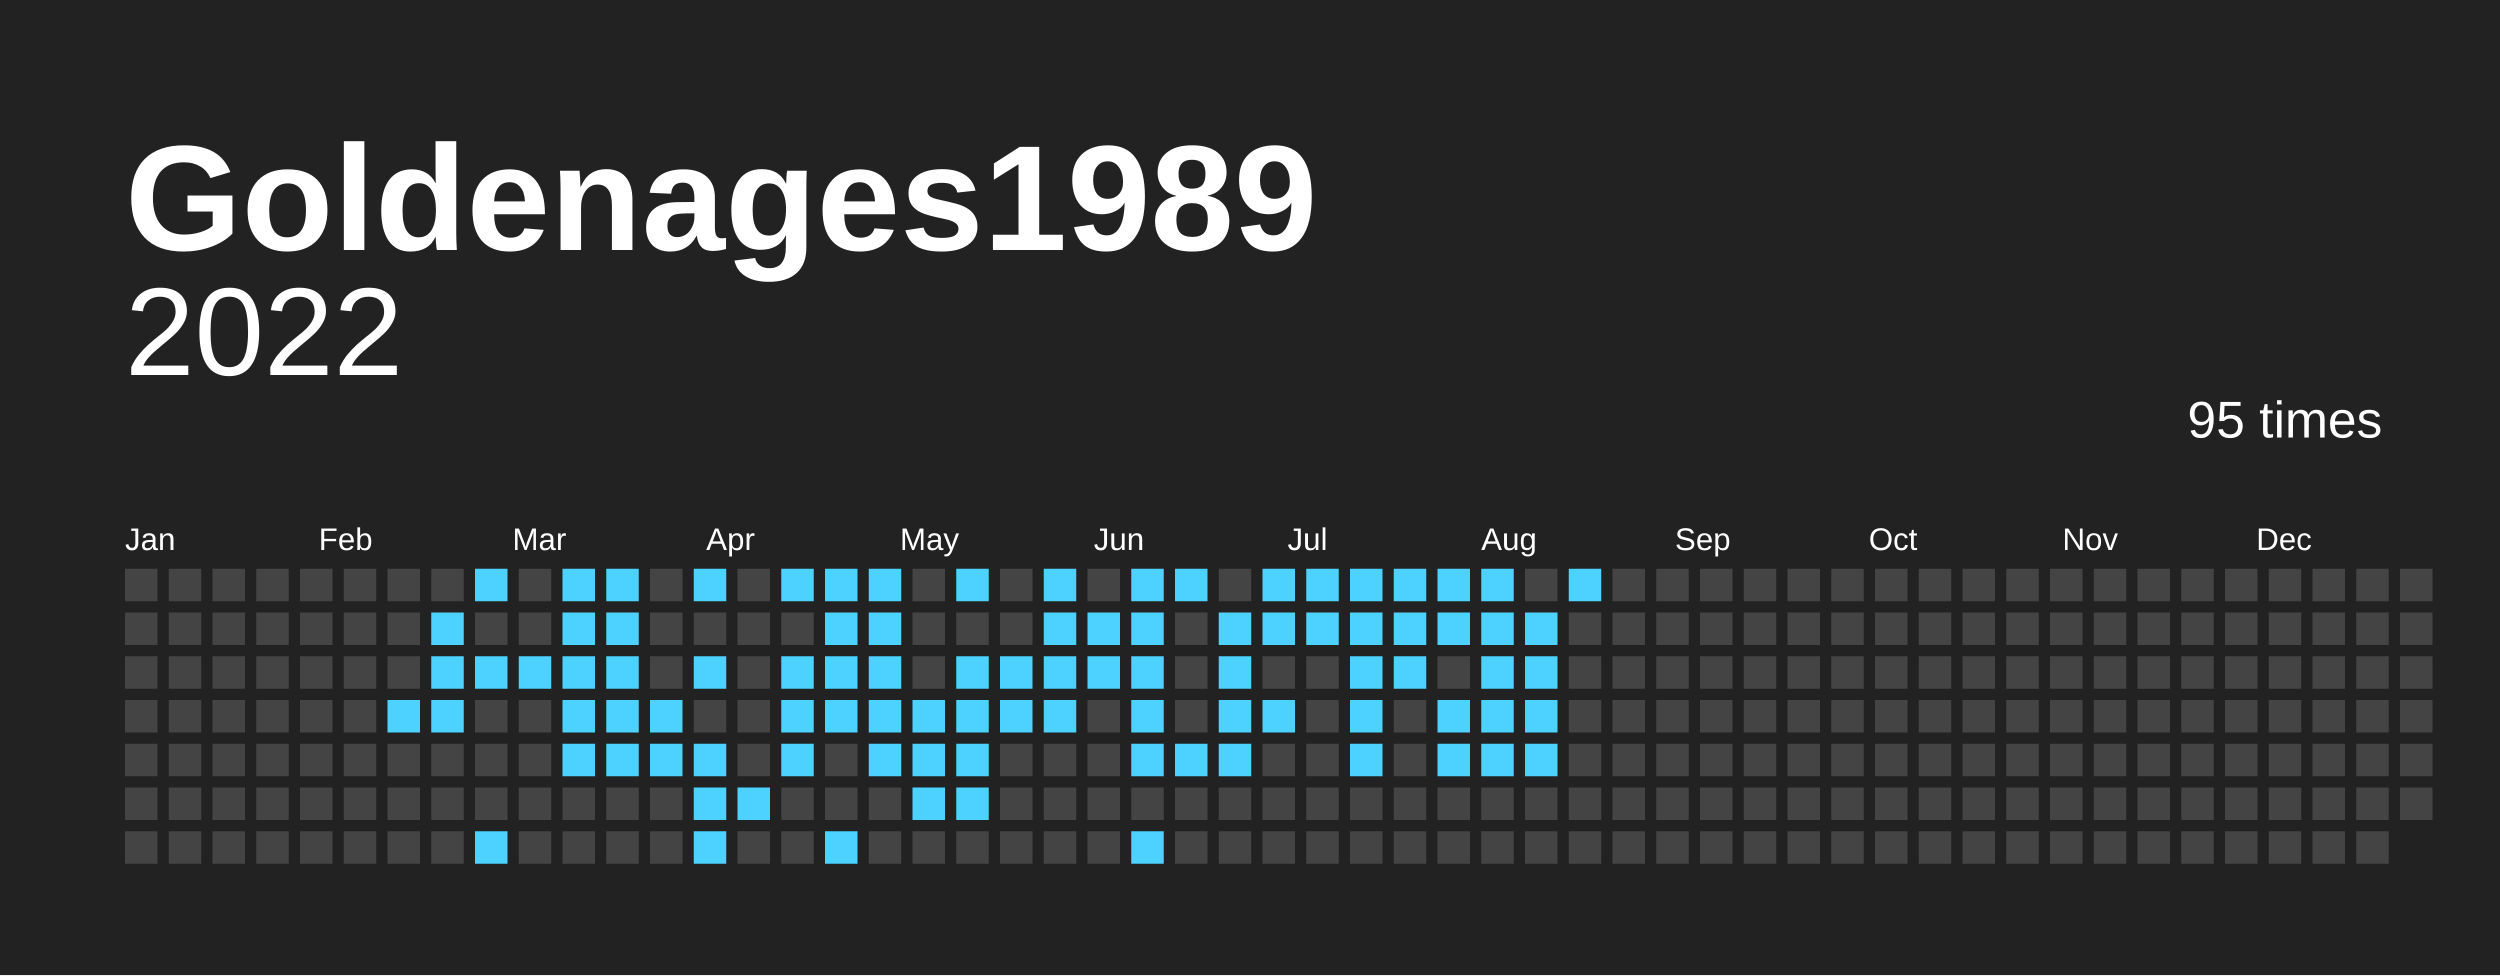
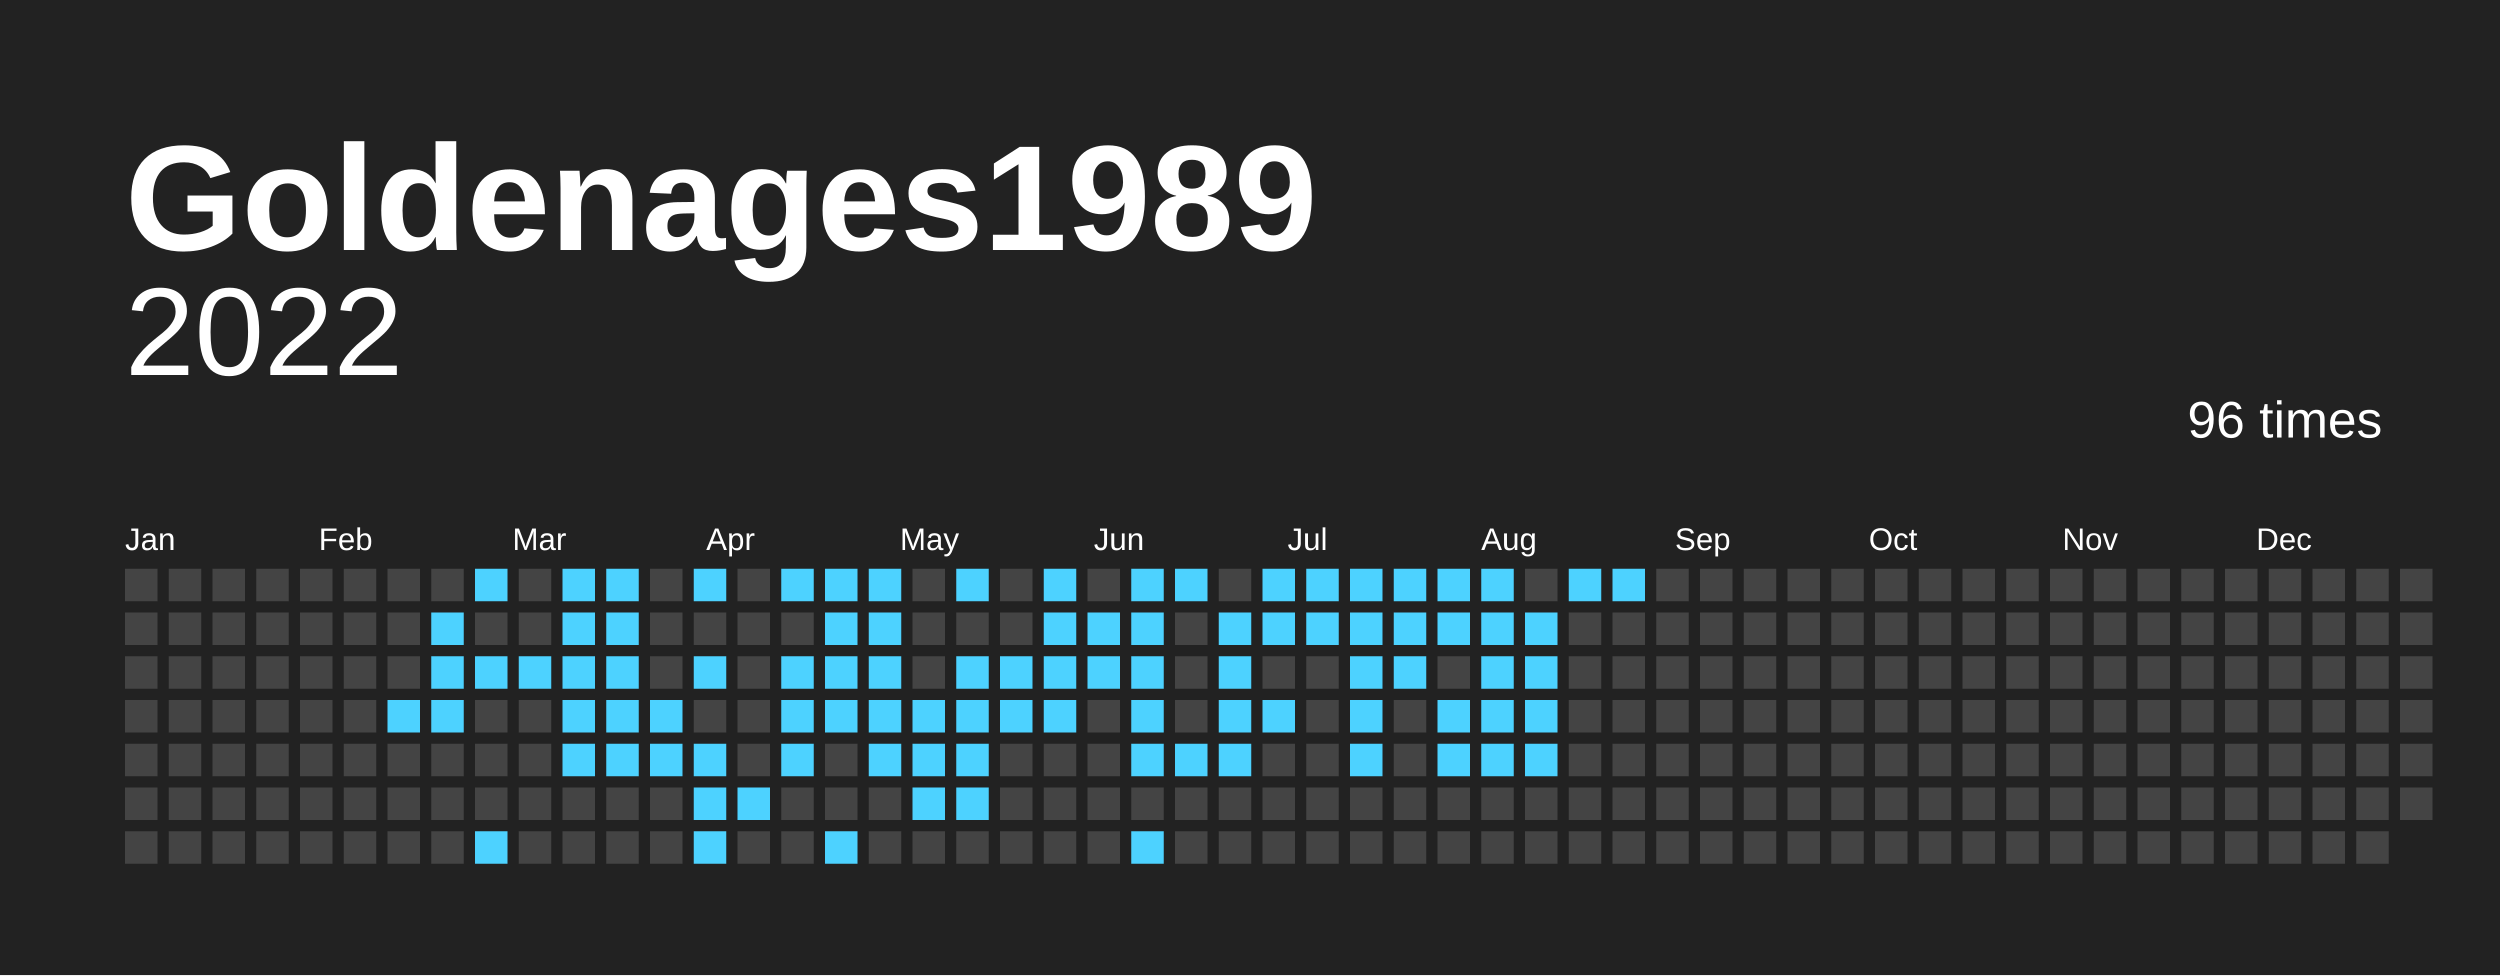
<svg xmlns="http://www.w3.org/2000/svg" baseProfile="full" height="78mm" version="1.1" viewBox="0,0,200,78" width="200mm">
  <defs />
  <rect fill="#222222" height="78" width="200" x="0" y="0" />
  <text fill="#FFFFFF" style="font-size:12px; font-family:Arial; font-weight:bold;" x="10" y="20">Goldenages1989</text>
  <text alignment-baseline="hanging" fill="#FFFFFF" style="font-size:10.0px; font-family:Arial;" x="10" y="30">2022</text>
-   <text alignment-baseline="hanging" fill="#FFFFFF" style="font-size:4.125px; font-family:Arial;" x="175" y="35">95 times</text>
+   <text alignment-baseline="hanging" fill="#FFFFFF" style="font-size:4.125px; font-family:Arial;" x="175" y="35">96 times</text>
  <text fill="#FFFFFF" style="font-size:2.5px; font-family:Arial" x="10.0" y="44">Jan</text>
  <text fill="#FFFFFF" style="font-size:2.5px; font-family:Arial" x="25.5" y="44">Feb</text>
  <text fill="#FFFFFF" style="font-size:2.5px; font-family:Arial" x="41.0" y="44">Mar</text>
  <text fill="#FFFFFF" style="font-size:2.5px; font-family:Arial" x="56.5" y="44">Apr</text>
  <text fill="#FFFFFF" style="font-size:2.5px; font-family:Arial" x="72.0" y="44">May</text>
  <text fill="#FFFFFF" style="font-size:2.5px; font-family:Arial" x="87.5" y="44">Jun</text>
  <text fill="#FFFFFF" style="font-size:2.5px; font-family:Arial" x="103.0" y="44">Jul</text>
  <text fill="#FFFFFF" style="font-size:2.5px; font-family:Arial" x="118.5" y="44">Aug</text>
  <text fill="#FFFFFF" style="font-size:2.5px; font-family:Arial" x="134.0" y="44">Sep</text>
  <text fill="#FFFFFF" style="font-size:2.5px; font-family:Arial" x="149.5" y="44">Oct</text>
  <text fill="#FFFFFF" style="font-size:2.5px; font-family:Arial" x="165.0" y="44">Nov</text>
  <text fill="#FFFFFF" style="font-size:2.5px; font-family:Arial" x="180.5" y="44">Dec</text>
  <rect fill="#444444" height="2.6" width="2.6" x="10.0" y="45.5" />
  <rect fill="#444444" height="2.6" width="2.6" x="10.0" y="49.0" />
  <rect fill="#444444" height="2.6" width="2.6" x="10.0" y="52.5" />
  <rect fill="#444444" height="2.6" width="2.6" x="10.0" y="56.0" />
  <rect fill="#444444" height="2.6" width="2.6" x="10.0" y="59.5" />
  <rect fill="#444444" height="2.6" width="2.6" x="10.0" y="63.0" />
  <rect fill="#444444" height="2.6" width="2.6" x="10.0" y="66.5" />
  <rect fill="#444444" height="2.6" width="2.6" x="13.5" y="45.5" />
  <rect fill="#444444" height="2.6" width="2.6" x="13.5" y="49.0" />
  <rect fill="#444444" height="2.6" width="2.6" x="13.5" y="52.5" />
  <rect fill="#444444" height="2.6" width="2.6" x="13.5" y="56.0" />
  <rect fill="#444444" height="2.6" width="2.6" x="13.5" y="59.5" />
  <rect fill="#444444" height="2.6" width="2.6" x="13.5" y="63.0" />
  <rect fill="#444444" height="2.6" width="2.6" x="13.5" y="66.5" />
  <rect fill="#444444" height="2.6" width="2.6" x="17.0" y="45.5" />
  <rect fill="#444444" height="2.6" width="2.6" x="17.0" y="49.0" />
  <rect fill="#444444" height="2.6" width="2.6" x="17.0" y="52.5" />
  <rect fill="#444444" height="2.6" width="2.6" x="17.0" y="56.0" />
  <rect fill="#444444" height="2.6" width="2.6" x="17.0" y="59.5" />
  <rect fill="#444444" height="2.6" width="2.6" x="17.0" y="63.0" />
  <rect fill="#444444" height="2.6" width="2.6" x="17.0" y="66.5" />
  <rect fill="#444444" height="2.6" width="2.6" x="20.5" y="45.5" />
  <rect fill="#444444" height="2.6" width="2.6" x="20.5" y="49.0" />
  <rect fill="#444444" height="2.6" width="2.6" x="20.5" y="52.5" />
  <rect fill="#444444" height="2.6" width="2.6" x="20.5" y="56.0" />
  <rect fill="#444444" height="2.6" width="2.6" x="20.5" y="59.5" />
  <rect fill="#444444" height="2.6" width="2.6" x="20.5" y="63.0" />
  <rect fill="#444444" height="2.6" width="2.6" x="20.5" y="66.5" />
  <rect fill="#444444" height="2.6" width="2.6" x="24.0" y="45.5" />
  <rect fill="#444444" height="2.6" width="2.6" x="24.0" y="49.0" />
  <rect fill="#444444" height="2.6" width="2.6" x="24.0" y="52.5" />
  <rect fill="#444444" height="2.6" width="2.6" x="24.0" y="56.0" />
  <rect fill="#444444" height="2.6" width="2.6" x="24.0" y="59.5" />
  <rect fill="#444444" height="2.6" width="2.6" x="24.0" y="63.0" />
  <rect fill="#444444" height="2.6" width="2.6" x="24.0" y="66.5" />
  <rect fill="#444444" height="2.6" width="2.6" x="27.5" y="45.5" />
  <rect fill="#444444" height="2.6" width="2.6" x="27.5" y="49.0" />
  <rect fill="#444444" height="2.6" width="2.6" x="27.5" y="52.5" />
  <rect fill="#444444" height="2.6" width="2.6" x="27.5" y="56.0" />
  <rect fill="#444444" height="2.6" width="2.6" x="27.5" y="59.5" />
  <rect fill="#444444" height="2.6" width="2.6" x="27.5" y="63.0" />
  <rect fill="#444444" height="2.6" width="2.6" x="27.5" y="66.5" />
  <rect fill="#444444" height="2.6" width="2.6" x="31.0" y="45.5" />
  <rect fill="#444444" height="2.6" width="2.6" x="31.0" y="49.0" />
  <rect fill="#444444" height="2.6" width="2.6" x="31.0" y="52.5" />
  <rect fill="#4DD2FF" height="2.6" width="2.6" x="31.0" y="56.0" />
  <rect fill="#444444" height="2.6" width="2.6" x="31.0" y="59.5" />
  <rect fill="#444444" height="2.6" width="2.6" x="31.0" y="63.0" />
  <rect fill="#444444" height="2.6" width="2.6" x="31.0" y="66.5" />
  <rect fill="#444444" height="2.6" width="2.6" x="34.5" y="45.5" />
  <rect fill="#4DD2FF" height="2.6" width="2.6" x="34.5" y="49.0" />
  <rect fill="#4DD2FF" height="2.6" width="2.6" x="34.5" y="52.5" />
  <rect fill="#4DD2FF" height="2.6" width="2.6" x="34.5" y="56.0" />
  <rect fill="#444444" height="2.6" width="2.6" x="34.5" y="59.5" />
  <rect fill="#444444" height="2.6" width="2.6" x="34.5" y="63.0" />
  <rect fill="#444444" height="2.6" width="2.6" x="34.5" y="66.5" />
  <rect fill="#4DD2FF" height="2.6" width="2.6" x="38.0" y="45.5" />
  <rect fill="#444444" height="2.6" width="2.6" x="38.0" y="49.0" />
  <rect fill="#4DD2FF" height="2.6" width="2.6" x="38.0" y="52.5" />
  <rect fill="#444444" height="2.6" width="2.6" x="38.0" y="56.0" />
  <rect fill="#444444" height="2.6" width="2.6" x="38.0" y="59.5" />
  <rect fill="#444444" height="2.6" width="2.6" x="38.0" y="63.0" />
  <rect fill="#4DD2FF" height="2.6" width="2.6" x="38.0" y="66.5" />
  <rect fill="#444444" height="2.6" width="2.6" x="41.5" y="45.5" />
  <rect fill="#444444" height="2.6" width="2.6" x="41.5" y="49.0" />
  <rect fill="#4DD2FF" height="2.6" width="2.6" x="41.5" y="52.5" />
  <rect fill="#444444" height="2.6" width="2.6" x="41.5" y="56.0" />
  <rect fill="#444444" height="2.6" width="2.6" x="41.5" y="59.5" />
  <rect fill="#444444" height="2.6" width="2.6" x="41.5" y="63.0" />
  <rect fill="#444444" height="2.6" width="2.6" x="41.5" y="66.5" />
  <rect fill="#4DD2FF" height="2.6" width="2.6" x="45.0" y="45.5" />
  <rect fill="#4DD2FF" height="2.6" width="2.6" x="45.0" y="49.0" />
  <rect fill="#4DD2FF" height="2.6" width="2.6" x="45.0" y="52.5" />
  <rect fill="#4DD2FF" height="2.6" width="2.6" x="45.0" y="56.0" />
  <rect fill="#4DD2FF" height="2.6" width="2.6" x="45.0" y="59.5" />
  <rect fill="#444444" height="2.6" width="2.6" x="45.0" y="63.0" />
  <rect fill="#444444" height="2.6" width="2.6" x="45.0" y="66.5" />
  <rect fill="#4DD2FF" height="2.6" width="2.6" x="48.5" y="45.5" />
  <rect fill="#4DD2FF" height="2.6" width="2.6" x="48.5" y="49.0" />
  <rect fill="#4DD2FF" height="2.6" width="2.6" x="48.5" y="52.5" />
  <rect fill="#4DD2FF" height="2.6" width="2.6" x="48.5" y="56.0" />
  <rect fill="#4DD2FF" height="2.6" width="2.6" x="48.5" y="59.5" />
  <rect fill="#444444" height="2.6" width="2.6" x="48.5" y="63.0" />
  <rect fill="#444444" height="2.6" width="2.6" x="48.5" y="66.5" />
  <rect fill="#444444" height="2.6" width="2.6" x="52.0" y="45.5" />
  <rect fill="#444444" height="2.6" width="2.6" x="52.0" y="49.0" />
  <rect fill="#444444" height="2.6" width="2.6" x="52.0" y="52.5" />
  <rect fill="#4DD2FF" height="2.6" width="2.6" x="52.0" y="56.0" />
  <rect fill="#4DD2FF" height="2.6" width="2.6" x="52.0" y="59.5" />
  <rect fill="#444444" height="2.6" width="2.6" x="52.0" y="63.0" />
  <rect fill="#444444" height="2.6" width="2.6" x="52.0" y="66.5" />
  <rect fill="#4DD2FF" height="2.6" width="2.6" x="55.5" y="45.5" />
  <rect fill="#444444" height="2.6" width="2.6" x="55.5" y="49.0" />
  <rect fill="#4DD2FF" height="2.6" width="2.6" x="55.5" y="52.5" />
  <rect fill="#444444" height="2.6" width="2.6" x="55.5" y="56.0" />
  <rect fill="#4DD2FF" height="2.6" width="2.6" x="55.5" y="59.5" />
  <rect fill="#4DD2FF" height="2.6" width="2.6" x="55.5" y="63.0" />
  <rect fill="#4DD2FF" height="2.6" width="2.6" x="55.5" y="66.5" />
  <rect fill="#444444" height="2.6" width="2.6" x="59.0" y="45.5" />
  <rect fill="#444444" height="2.6" width="2.6" x="59.0" y="49.0" />
  <rect fill="#444444" height="2.6" width="2.6" x="59.0" y="52.5" />
  <rect fill="#444444" height="2.6" width="2.6" x="59.0" y="56.0" />
  <rect fill="#444444" height="2.6" width="2.6" x="59.0" y="59.5" />
  <rect fill="#4DD2FF" height="2.6" width="2.6" x="59.0" y="63.0" />
  <rect fill="#444444" height="2.6" width="2.6" x="59.0" y="66.5" />
  <rect fill="#4DD2FF" height="2.6" width="2.6" x="62.5" y="45.5" />
  <rect fill="#444444" height="2.6" width="2.6" x="62.5" y="49.0" />
  <rect fill="#4DD2FF" height="2.6" width="2.6" x="62.5" y="52.5" />
  <rect fill="#4DD2FF" height="2.6" width="2.6" x="62.5" y="56.0" />
  <rect fill="#4DD2FF" height="2.6" width="2.6" x="62.5" y="59.5" />
  <rect fill="#444444" height="2.6" width="2.6" x="62.5" y="63.0" />
  <rect fill="#444444" height="2.6" width="2.6" x="62.5" y="66.5" />
  <rect fill="#4DD2FF" height="2.6" width="2.6" x="66.0" y="45.5" />
  <rect fill="#4DD2FF" height="2.6" width="2.6" x="66.0" y="49.0" />
  <rect fill="#4DD2FF" height="2.6" width="2.6" x="66.0" y="52.5" />
  <rect fill="#4DD2FF" height="2.6" width="2.6" x="66.0" y="56.0" />
  <rect fill="#444444" height="2.6" width="2.6" x="66.0" y="59.5" />
  <rect fill="#444444" height="2.6" width="2.6" x="66.0" y="63.0" />
  <rect fill="#4DD2FF" height="2.6" width="2.6" x="66.0" y="66.5" />
  <rect fill="#4DD2FF" height="2.6" width="2.6" x="69.5" y="45.5" />
  <rect fill="#4DD2FF" height="2.6" width="2.6" x="69.5" y="49.0" />
  <rect fill="#4DD2FF" height="2.6" width="2.6" x="69.5" y="52.5" />
  <rect fill="#4DD2FF" height="2.6" width="2.6" x="69.5" y="56.0" />
  <rect fill="#4DD2FF" height="2.6" width="2.6" x="69.5" y="59.5" />
  <rect fill="#444444" height="2.6" width="2.6" x="69.5" y="63.0" />
  <rect fill="#444444" height="2.6" width="2.6" x="69.5" y="66.5" />
  <rect fill="#444444" height="2.6" width="2.6" x="73.0" y="45.5" />
  <rect fill="#444444" height="2.6" width="2.6" x="73.0" y="49.0" />
  <rect fill="#444444" height="2.6" width="2.6" x="73.0" y="52.5" />
  <rect fill="#4DD2FF" height="2.6" width="2.6" x="73.0" y="56.0" />
  <rect fill="#4DD2FF" height="2.6" width="2.6" x="73.0" y="59.5" />
  <rect fill="#4DD2FF" height="2.6" width="2.6" x="73.0" y="63.0" />
  <rect fill="#444444" height="2.6" width="2.6" x="73.0" y="66.5" />
  <rect fill="#4DD2FF" height="2.6" width="2.6" x="76.5" y="45.5" />
  <rect fill="#444444" height="2.6" width="2.6" x="76.5" y="49.0" />
  <rect fill="#4DD2FF" height="2.6" width="2.6" x="76.5" y="52.5" />
  <rect fill="#4DD2FF" height="2.6" width="2.6" x="76.5" y="56.0" />
  <rect fill="#4DD2FF" height="2.6" width="2.6" x="76.5" y="59.5" />
  <rect fill="#4DD2FF" height="2.6" width="2.6" x="76.5" y="63.0" />
  <rect fill="#444444" height="2.6" width="2.6" x="76.5" y="66.5" />
  <rect fill="#444444" height="2.6" width="2.6" x="80.0" y="45.5" />
  <rect fill="#444444" height="2.6" width="2.6" x="80.0" y="49.0" />
  <rect fill="#4DD2FF" height="2.6" width="2.6" x="80.0" y="52.5" />
  <rect fill="#4DD2FF" height="2.6" width="2.6" x="80.0" y="56.0" />
  <rect fill="#444444" height="2.6" width="2.6" x="80.0" y="59.5" />
  <rect fill="#444444" height="2.6" width="2.6" x="80.0" y="63.0" />
  <rect fill="#444444" height="2.6" width="2.6" x="80.0" y="66.5" />
  <rect fill="#4DD2FF" height="2.6" width="2.6" x="83.5" y="45.5" />
  <rect fill="#4DD2FF" height="2.6" width="2.6" x="83.5" y="49.0" />
  <rect fill="#4DD2FF" height="2.6" width="2.6" x="83.5" y="52.5" />
  <rect fill="#4DD2FF" height="2.6" width="2.6" x="83.5" y="56.0" />
  <rect fill="#444444" height="2.6" width="2.6" x="83.5" y="59.5" />
  <rect fill="#444444" height="2.6" width="2.6" x="83.5" y="63.0" />
  <rect fill="#444444" height="2.6" width="2.6" x="83.5" y="66.5" />
  <rect fill="#444444" height="2.6" width="2.6" x="87.0" y="45.5" />
  <rect fill="#4DD2FF" height="2.6" width="2.6" x="87.0" y="49.0" />
  <rect fill="#4DD2FF" height="2.6" width="2.6" x="87.0" y="52.5" />
  <rect fill="#444444" height="2.6" width="2.6" x="87.0" y="56.0" />
  <rect fill="#444444" height="2.6" width="2.6" x="87.0" y="59.5" />
  <rect fill="#444444" height="2.6" width="2.6" x="87.0" y="63.0" />
  <rect fill="#444444" height="2.6" width="2.6" x="87.0" y="66.5" />
  <rect fill="#4DD2FF" height="2.6" width="2.6" x="90.5" y="45.5" />
  <rect fill="#4DD2FF" height="2.6" width="2.6" x="90.5" y="49.0" />
  <rect fill="#4DD2FF" height="2.6" width="2.6" x="90.5" y="52.5" />
  <rect fill="#4DD2FF" height="2.6" width="2.6" x="90.5" y="56.0" />
  <rect fill="#4DD2FF" height="2.6" width="2.6" x="90.5" y="59.5" />
  <rect fill="#444444" height="2.6" width="2.6" x="90.5" y="63.0" />
  <rect fill="#4DD2FF" height="2.6" width="2.6" x="90.5" y="66.5" />
  <rect fill="#4DD2FF" height="2.6" width="2.6" x="94.0" y="45.5" />
  <rect fill="#444444" height="2.6" width="2.6" x="94.0" y="49.0" />
  <rect fill="#444444" height="2.6" width="2.6" x="94.0" y="52.5" />
  <rect fill="#444444" height="2.6" width="2.6" x="94.0" y="56.0" />
  <rect fill="#4DD2FF" height="2.6" width="2.6" x="94.0" y="59.5" />
  <rect fill="#444444" height="2.6" width="2.6" x="94.0" y="63.0" />
  <rect fill="#444444" height="2.6" width="2.6" x="94.0" y="66.5" />
  <rect fill="#444444" height="2.6" width="2.6" x="97.5" y="45.5" />
  <rect fill="#4DD2FF" height="2.6" width="2.6" x="97.5" y="49.0" />
  <rect fill="#4DD2FF" height="2.6" width="2.6" x="97.5" y="52.5" />
  <rect fill="#4DD2FF" height="2.6" width="2.6" x="97.5" y="56.0" />
  <rect fill="#4DD2FF" height="2.6" width="2.6" x="97.5" y="59.5" />
  <rect fill="#444444" height="2.6" width="2.6" x="97.5" y="63.0" />
  <rect fill="#444444" height="2.6" width="2.6" x="97.5" y="66.5" />
  <rect fill="#4DD2FF" height="2.6" width="2.6" x="101.0" y="45.5" />
  <rect fill="#4DD2FF" height="2.6" width="2.6" x="101.0" y="49.0" />
  <rect fill="#444444" height="2.6" width="2.6" x="101.0" y="52.5" />
  <rect fill="#4DD2FF" height="2.6" width="2.6" x="101.0" y="56.0" />
  <rect fill="#444444" height="2.6" width="2.6" x="101.0" y="59.5" />
  <rect fill="#444444" height="2.6" width="2.6" x="101.0" y="63.0" />
  <rect fill="#444444" height="2.6" width="2.6" x="101.0" y="66.5" />
  <rect fill="#4DD2FF" height="2.6" width="2.6" x="104.5" y="45.5" />
  <rect fill="#4DD2FF" height="2.6" width="2.6" x="104.5" y="49.0" />
  <rect fill="#444444" height="2.6" width="2.6" x="104.5" y="52.5" />
  <rect fill="#444444" height="2.6" width="2.6" x="104.5" y="56.0" />
  <rect fill="#444444" height="2.6" width="2.6" x="104.5" y="59.5" />
  <rect fill="#444444" height="2.6" width="2.6" x="104.5" y="63.0" />
  <rect fill="#444444" height="2.6" width="2.6" x="104.5" y="66.5" />
  <rect fill="#4DD2FF" height="2.6" width="2.6" x="108.0" y="45.5" />
  <rect fill="#4DD2FF" height="2.6" width="2.6" x="108.0" y="49.0" />
  <rect fill="#4DD2FF" height="2.6" width="2.6" x="108.0" y="52.5" />
  <rect fill="#4DD2FF" height="2.6" width="2.6" x="108.0" y="56.0" />
  <rect fill="#4DD2FF" height="2.6" width="2.6" x="108.0" y="59.5" />
  <rect fill="#444444" height="2.6" width="2.6" x="108.0" y="63.0" />
  <rect fill="#444444" height="2.6" width="2.6" x="108.0" y="66.5" />
  <rect fill="#4DD2FF" height="2.6" width="2.6" x="111.5" y="45.5" />
  <rect fill="#4DD2FF" height="2.6" width="2.6" x="111.5" y="49.0" />
  <rect fill="#4DD2FF" height="2.6" width="2.6" x="111.5" y="52.5" />
  <rect fill="#444444" height="2.6" width="2.6" x="111.5" y="56.0" />
  <rect fill="#444444" height="2.6" width="2.6" x="111.5" y="59.5" />
  <rect fill="#444444" height="2.6" width="2.6" x="111.5" y="63.0" />
  <rect fill="#444444" height="2.6" width="2.6" x="111.5" y="66.5" />
  <rect fill="#4DD2FF" height="2.6" width="2.6" x="115.0" y="45.5" />
  <rect fill="#4DD2FF" height="2.6" width="2.6" x="115.0" y="49.0" />
  <rect fill="#444444" height="2.6" width="2.6" x="115.0" y="52.5" />
  <rect fill="#4DD2FF" height="2.6" width="2.6" x="115.0" y="56.0" />
  <rect fill="#4DD2FF" height="2.6" width="2.6" x="115.0" y="59.5" />
  <rect fill="#444444" height="2.6" width="2.6" x="115.0" y="63.0" />
  <rect fill="#444444" height="2.6" width="2.6" x="115.0" y="66.5" />
  <rect fill="#4DD2FF" height="2.6" width="2.6" x="118.5" y="45.5" />
  <rect fill="#4DD2FF" height="2.6" width="2.6" x="118.5" y="49.0" />
  <rect fill="#4DD2FF" height="2.6" width="2.6" x="118.5" y="52.5" />
  <rect fill="#4DD2FF" height="2.6" width="2.6" x="118.5" y="56.0" />
  <rect fill="#4DD2FF" height="2.6" width="2.6" x="118.5" y="59.5" />
  <rect fill="#444444" height="2.6" width="2.6" x="118.5" y="63.0" />
  <rect fill="#444444" height="2.6" width="2.6" x="118.5" y="66.5" />
  <rect fill="#444444" height="2.6" width="2.6" x="122.0" y="45.5" />
  <rect fill="#4DD2FF" height="2.6" width="2.6" x="122.0" y="49.0" />
  <rect fill="#4DD2FF" height="2.6" width="2.6" x="122.0" y="52.5" />
  <rect fill="#4DD2FF" height="2.6" width="2.6" x="122.0" y="56.0" />
  <rect fill="#4DD2FF" height="2.6" width="2.6" x="122.0" y="59.5" />
  <rect fill="#444444" height="2.6" width="2.6" x="122.0" y="63.0" />
  <rect fill="#444444" height="2.6" width="2.6" x="122.0" y="66.5" />
  <rect fill="#4DD2FF" height="2.6" width="2.6" x="125.5" y="45.5" />
  <rect fill="#444444" height="2.6" width="2.6" x="125.5" y="49.0" />
  <rect fill="#444444" height="2.6" width="2.6" x="125.5" y="52.5" />
  <rect fill="#444444" height="2.6" width="2.6" x="125.5" y="56.0" />
  <rect fill="#444444" height="2.6" width="2.6" x="125.5" y="59.5" />
  <rect fill="#444444" height="2.6" width="2.6" x="125.5" y="63.0" />
  <rect fill="#444444" height="2.6" width="2.6" x="125.5" y="66.5" />
-   <rect fill="#444444" height="2.6" width="2.6" x="129.0" y="45.5" />
+   <rect fill="#4DD2FF" height="2.6" width="2.6" x="129.0" y="45.5" />
  <rect fill="#444444" height="2.6" width="2.6" x="129.0" y="49.0" />
  <rect fill="#444444" height="2.6" width="2.6" x="129.0" y="52.5" />
  <rect fill="#444444" height="2.6" width="2.6" x="129.0" y="56.0" />
  <rect fill="#444444" height="2.6" width="2.6" x="129.0" y="59.5" />
  <rect fill="#444444" height="2.6" width="2.6" x="129.0" y="63.0" />
  <rect fill="#444444" height="2.6" width="2.6" x="129.0" y="66.5" />
  <rect fill="#444444" height="2.6" width="2.6" x="132.5" y="45.5" />
  <rect fill="#444444" height="2.6" width="2.6" x="132.5" y="49.0" />
  <rect fill="#444444" height="2.6" width="2.6" x="132.5" y="52.5" />
  <rect fill="#444444" height="2.6" width="2.6" x="132.5" y="56.0" />
  <rect fill="#444444" height="2.6" width="2.6" x="132.5" y="59.5" />
  <rect fill="#444444" height="2.6" width="2.6" x="132.5" y="63.0" />
  <rect fill="#444444" height="2.6" width="2.6" x="132.5" y="66.5" />
  <rect fill="#444444" height="2.6" width="2.6" x="136.0" y="45.5" />
  <rect fill="#444444" height="2.6" width="2.6" x="136.0" y="49.0" />
  <rect fill="#444444" height="2.6" width="2.6" x="136.0" y="52.5" />
  <rect fill="#444444" height="2.6" width="2.6" x="136.0" y="56.0" />
  <rect fill="#444444" height="2.6" width="2.6" x="136.0" y="59.5" />
  <rect fill="#444444" height="2.6" width="2.6" x="136.0" y="63.0" />
  <rect fill="#444444" height="2.6" width="2.6" x="136.0" y="66.5" />
  <rect fill="#444444" height="2.6" width="2.6" x="139.5" y="45.5" />
  <rect fill="#444444" height="2.6" width="2.6" x="139.5" y="49.0" />
  <rect fill="#444444" height="2.6" width="2.6" x="139.5" y="52.5" />
  <rect fill="#444444" height="2.6" width="2.6" x="139.5" y="56.0" />
  <rect fill="#444444" height="2.6" width="2.6" x="139.5" y="59.5" />
  <rect fill="#444444" height="2.6" width="2.6" x="139.5" y="63.0" />
  <rect fill="#444444" height="2.6" width="2.6" x="139.5" y="66.5" />
  <rect fill="#444444" height="2.6" width="2.6" x="143.0" y="45.5" />
  <rect fill="#444444" height="2.6" width="2.6" x="143.0" y="49.0" />
  <rect fill="#444444" height="2.6" width="2.6" x="143.0" y="52.5" />
  <rect fill="#444444" height="2.6" width="2.6" x="143.0" y="56.0" />
  <rect fill="#444444" height="2.6" width="2.6" x="143.0" y="59.5" />
  <rect fill="#444444" height="2.6" width="2.6" x="143.0" y="63.0" />
  <rect fill="#444444" height="2.6" width="2.6" x="143.0" y="66.5" />
  <rect fill="#444444" height="2.6" width="2.6" x="146.5" y="45.5" />
  <rect fill="#444444" height="2.6" width="2.6" x="146.5" y="49.0" />
  <rect fill="#444444" height="2.6" width="2.6" x="146.5" y="52.5" />
  <rect fill="#444444" height="2.6" width="2.6" x="146.5" y="56.0" />
  <rect fill="#444444" height="2.6" width="2.6" x="146.5" y="59.5" />
  <rect fill="#444444" height="2.6" width="2.6" x="146.5" y="63.0" />
  <rect fill="#444444" height="2.6" width="2.6" x="146.5" y="66.5" />
  <rect fill="#444444" height="2.6" width="2.6" x="150.0" y="45.5" />
  <rect fill="#444444" height="2.6" width="2.6" x="150.0" y="49.0" />
  <rect fill="#444444" height="2.6" width="2.6" x="150.0" y="52.5" />
  <rect fill="#444444" height="2.6" width="2.6" x="150.0" y="56.0" />
  <rect fill="#444444" height="2.6" width="2.6" x="150.0" y="59.5" />
  <rect fill="#444444" height="2.6" width="2.6" x="150.0" y="63.0" />
  <rect fill="#444444" height="2.6" width="2.6" x="150.0" y="66.5" />
  <rect fill="#444444" height="2.6" width="2.6" x="153.5" y="45.5" />
  <rect fill="#444444" height="2.6" width="2.6" x="153.5" y="49.0" />
  <rect fill="#444444" height="2.6" width="2.6" x="153.5" y="52.5" />
  <rect fill="#444444" height="2.6" width="2.6" x="153.5" y="56.0" />
  <rect fill="#444444" height="2.6" width="2.6" x="153.5" y="59.5" />
  <rect fill="#444444" height="2.6" width="2.6" x="153.5" y="63.0" />
  <rect fill="#444444" height="2.6" width="2.6" x="153.5" y="66.5" />
  <rect fill="#444444" height="2.6" width="2.6" x="157.0" y="45.5" />
  <rect fill="#444444" height="2.6" width="2.6" x="157.0" y="49.0" />
  <rect fill="#444444" height="2.6" width="2.6" x="157.0" y="52.5" />
  <rect fill="#444444" height="2.6" width="2.6" x="157.0" y="56.0" />
  <rect fill="#444444" height="2.6" width="2.6" x="157.0" y="59.5" />
  <rect fill="#444444" height="2.6" width="2.6" x="157.0" y="63.0" />
  <rect fill="#444444" height="2.6" width="2.6" x="157.0" y="66.5" />
  <rect fill="#444444" height="2.6" width="2.6" x="160.5" y="45.5" />
  <rect fill="#444444" height="2.6" width="2.6" x="160.5" y="49.0" />
  <rect fill="#444444" height="2.6" width="2.6" x="160.5" y="52.5" />
  <rect fill="#444444" height="2.6" width="2.6" x="160.5" y="56.0" />
  <rect fill="#444444" height="2.6" width="2.6" x="160.5" y="59.5" />
  <rect fill="#444444" height="2.6" width="2.6" x="160.5" y="63.0" />
  <rect fill="#444444" height="2.6" width="2.6" x="160.5" y="66.5" />
  <rect fill="#444444" height="2.6" width="2.6" x="164.0" y="45.5" />
  <rect fill="#444444" height="2.6" width="2.6" x="164.0" y="49.0" />
  <rect fill="#444444" height="2.6" width="2.6" x="164.0" y="52.5" />
  <rect fill="#444444" height="2.6" width="2.6" x="164.0" y="56.0" />
  <rect fill="#444444" height="2.6" width="2.6" x="164.0" y="59.5" />
  <rect fill="#444444" height="2.6" width="2.6" x="164.0" y="63.0" />
  <rect fill="#444444" height="2.6" width="2.6" x="164.0" y="66.5" />
  <rect fill="#444444" height="2.6" width="2.6" x="167.5" y="45.5" />
  <rect fill="#444444" height="2.6" width="2.6" x="167.5" y="49.0" />
  <rect fill="#444444" height="2.6" width="2.6" x="167.5" y="52.5" />
  <rect fill="#444444" height="2.6" width="2.6" x="167.5" y="56.0" />
  <rect fill="#444444" height="2.6" width="2.6" x="167.5" y="59.5" />
  <rect fill="#444444" height="2.6" width="2.6" x="167.5" y="63.0" />
  <rect fill="#444444" height="2.6" width="2.6" x="167.5" y="66.5" />
  <rect fill="#444444" height="2.6" width="2.6" x="171.0" y="45.5" />
  <rect fill="#444444" height="2.6" width="2.6" x="171.0" y="49.0" />
  <rect fill="#444444" height="2.6" width="2.6" x="171.0" y="52.5" />
  <rect fill="#444444" height="2.6" width="2.6" x="171.0" y="56.0" />
  <rect fill="#444444" height="2.6" width="2.6" x="171.0" y="59.5" />
  <rect fill="#444444" height="2.6" width="2.6" x="171.0" y="63.0" />
  <rect fill="#444444" height="2.6" width="2.6" x="171.0" y="66.5" />
  <rect fill="#444444" height="2.6" width="2.6" x="174.5" y="45.5" />
  <rect fill="#444444" height="2.6" width="2.6" x="174.5" y="49.0" />
  <rect fill="#444444" height="2.6" width="2.6" x="174.5" y="52.5" />
  <rect fill="#444444" height="2.6" width="2.6" x="174.5" y="56.0" />
  <rect fill="#444444" height="2.6" width="2.6" x="174.5" y="59.5" />
  <rect fill="#444444" height="2.6" width="2.6" x="174.5" y="63.0" />
  <rect fill="#444444" height="2.6" width="2.6" x="174.5" y="66.5" />
  <rect fill="#444444" height="2.6" width="2.6" x="178.0" y="45.5" />
  <rect fill="#444444" height="2.6" width="2.6" x="178.0" y="49.0" />
  <rect fill="#444444" height="2.6" width="2.6" x="178.0" y="52.5" />
  <rect fill="#444444" height="2.6" width="2.6" x="178.0" y="56.0" />
  <rect fill="#444444" height="2.6" width="2.6" x="178.0" y="59.5" />
  <rect fill="#444444" height="2.6" width="2.6" x="178.0" y="63.0" />
  <rect fill="#444444" height="2.6" width="2.6" x="178.0" y="66.5" />
  <rect fill="#444444" height="2.6" width="2.6" x="181.5" y="45.5" />
  <rect fill="#444444" height="2.6" width="2.6" x="181.5" y="49.0" />
  <rect fill="#444444" height="2.6" width="2.6" x="181.5" y="52.5" />
  <rect fill="#444444" height="2.6" width="2.6" x="181.5" y="56.0" />
  <rect fill="#444444" height="2.6" width="2.6" x="181.5" y="59.5" />
  <rect fill="#444444" height="2.6" width="2.6" x="181.5" y="63.0" />
  <rect fill="#444444" height="2.6" width="2.6" x="181.5" y="66.5" />
  <rect fill="#444444" height="2.6" width="2.6" x="185.0" y="45.5" />
  <rect fill="#444444" height="2.6" width="2.6" x="185.0" y="49.0" />
  <rect fill="#444444" height="2.6" width="2.6" x="185.0" y="52.5" />
  <rect fill="#444444" height="2.6" width="2.6" x="185.0" y="56.0" />
  <rect fill="#444444" height="2.6" width="2.6" x="185.0" y="59.5" />
  <rect fill="#444444" height="2.6" width="2.6" x="185.0" y="63.0" />
  <rect fill="#444444" height="2.6" width="2.6" x="185.0" y="66.5" />
  <rect fill="#444444" height="2.6" width="2.6" x="188.5" y="45.5" />
  <rect fill="#444444" height="2.6" width="2.6" x="188.5" y="49.0" />
  <rect fill="#444444" height="2.6" width="2.6" x="188.5" y="52.5" />
  <rect fill="#444444" height="2.6" width="2.6" x="188.5" y="56.0" />
  <rect fill="#444444" height="2.6" width="2.6" x="188.5" y="59.5" />
  <rect fill="#444444" height="2.6" width="2.6" x="188.5" y="63.0" />
  <rect fill="#444444" height="2.6" width="2.6" x="188.5" y="66.5" />
  <rect fill="#444444" height="2.6" width="2.6" x="192.0" y="45.5" />
  <rect fill="#444444" height="2.6" width="2.6" x="192.0" y="49.0" />
  <rect fill="#444444" height="2.6" width="2.6" x="192.0" y="52.5" />
  <rect fill="#444444" height="2.6" width="2.6" x="192.0" y="56.0" />
  <rect fill="#444444" height="2.6" width="2.6" x="192.0" y="59.5" />
  <rect fill="#444444" height="2.6" width="2.6" x="192.0" y="63.0" />
</svg>
